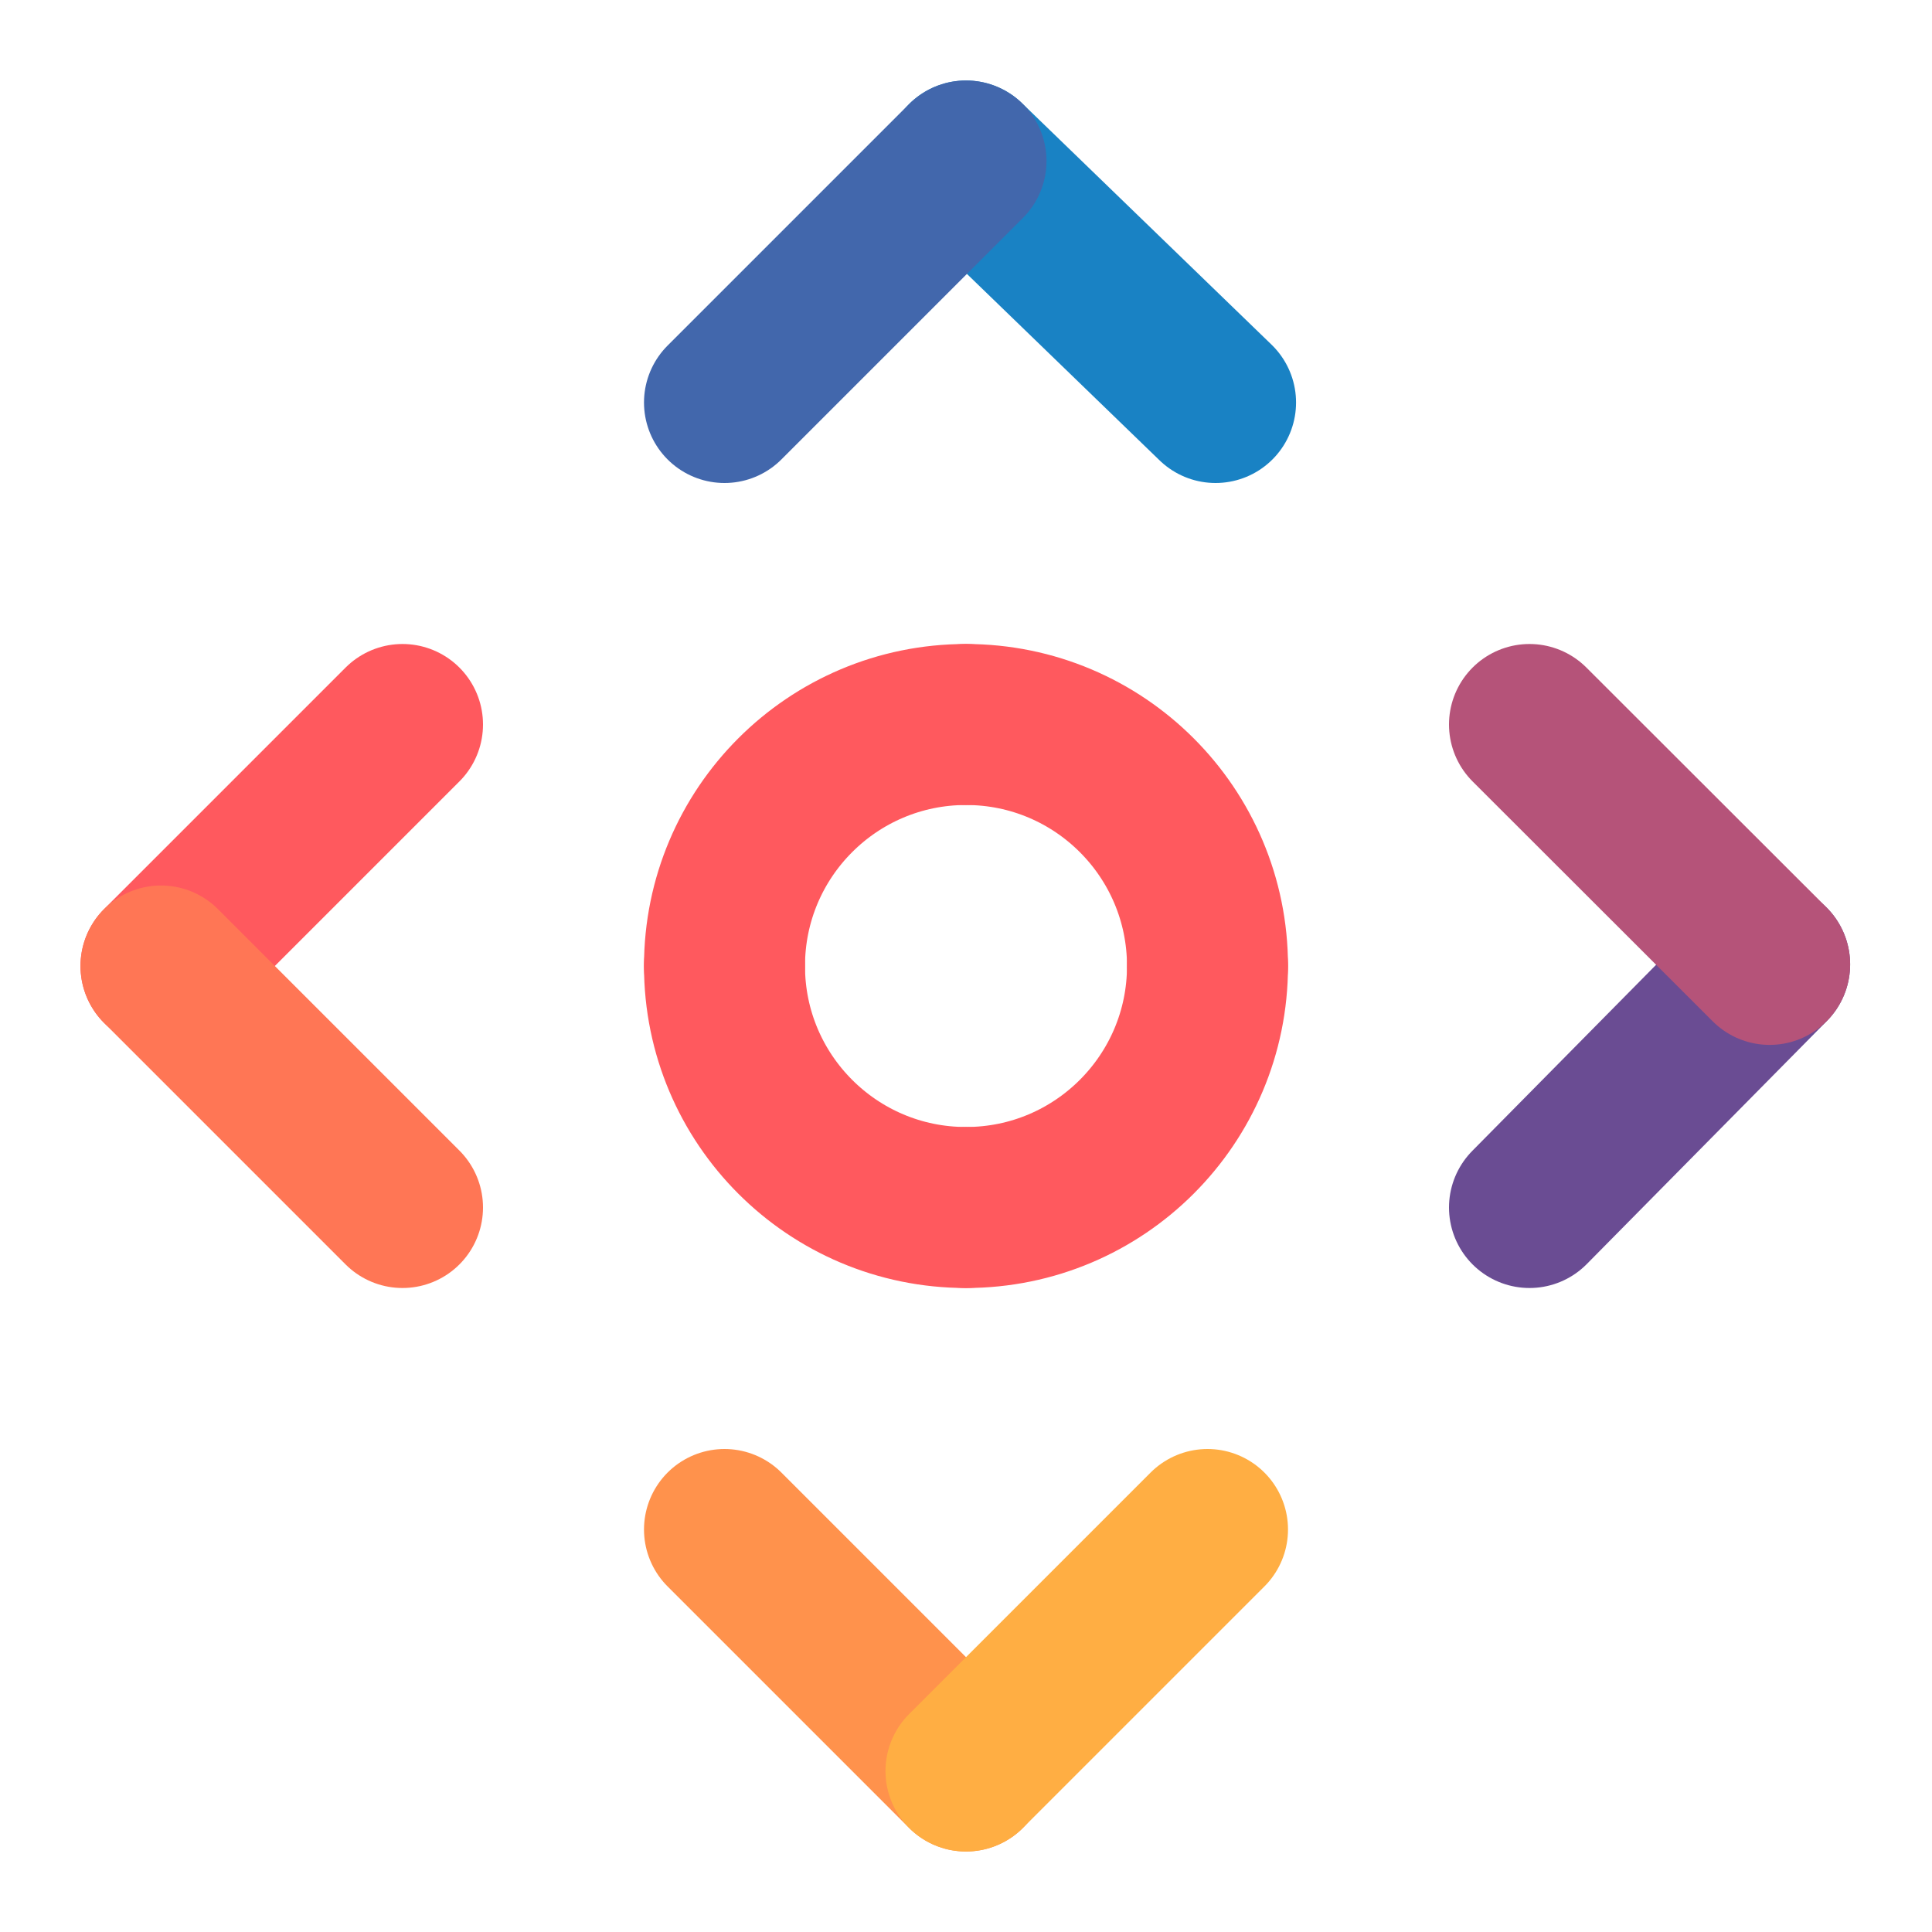
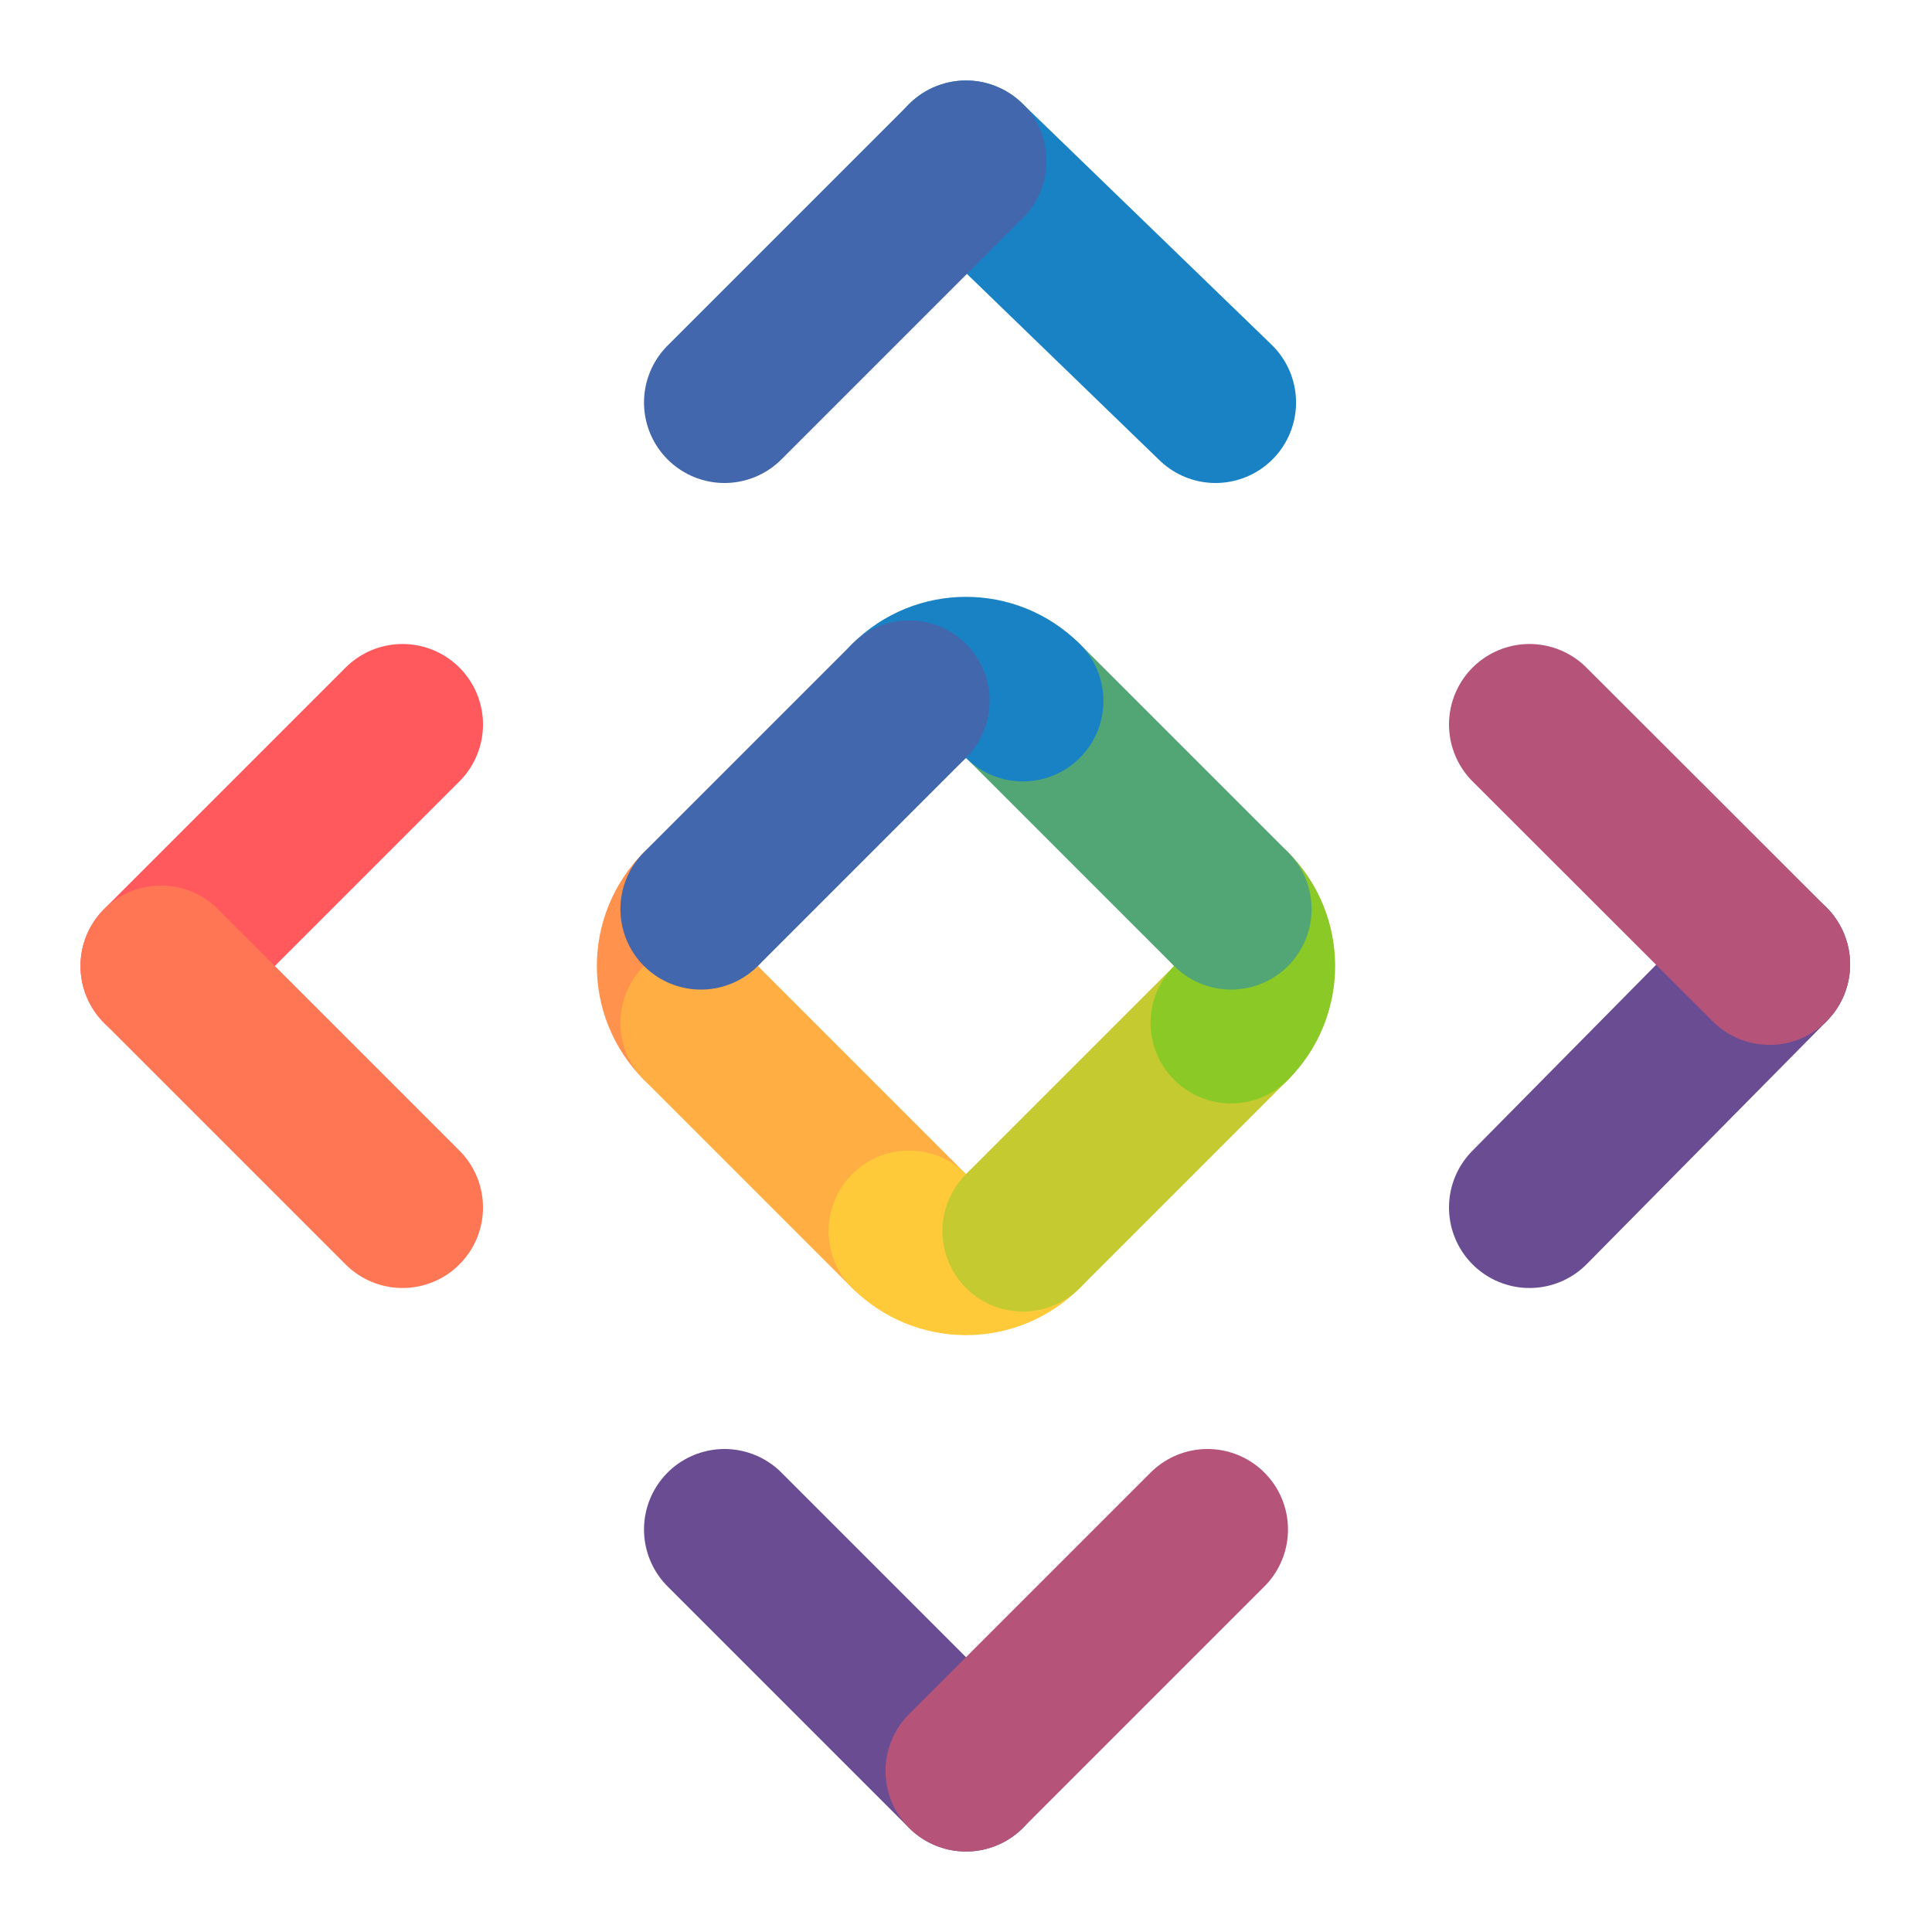
<svg xmlns="http://www.w3.org/2000/svg" width="24" height="24" viewBox="0 0 24 24" fill="none" stroke="currentColor" stroke-width="2" stroke-linecap="round" stroke-linejoin="round">
  <path d="M 15.1 5 L 12 2" stroke="#1982c4" />
  <path d="M 12 2 L 9 5" stroke="#4267AC" />
  <path d="M 19 15 L 21.983 11.98" stroke="#6a4c93" />
  <path d="M 21.983 11.98 L 19 9" stroke="#B55379" />
  <path d="M 5 9 L 2 12" stroke="#FF595E" />
  <path d="M 2 12 L 5 15" stroke="#FF7655" />
-   <path d="M 9 19 L 12 22" stroke="#ff924c" />
-   <path d="M 12 22 L 15 19" stroke="#FFAE43" />
-   <path d="M 12 9 A3 3 0 0 1 15 12" stroke="#FF595E" />
-   <path d="M 15 12 A3 3 0 0 1 12 15" stroke="#FF595E" />
-   <path d="M 12 15 A3 3 0 0 1 9 12" stroke="#FF595E" />
-   <path d="M 9 12 A3 3 0 0 1 12 9" stroke="#FF595E" />
+   <path d="M 8.707 11.293 A1 1 90 0 0 8.707 12.707" stroke="#ff924c" />
+   <path d="M 8.707 12.707 L 11.293 15.293" stroke="#FFAE43" />
+   <path d="M 11.293 15.293 A1 1 0 0 0 12.707 15.293" stroke="#ffca3a" />
+   <path d="M 12.707 15.293 L 15.293 12.707" stroke="#C5CA30" />
+   <path d="M 15.293 12.707 A1 1 90 0 0 15.293 11.293" stroke="#8ac926" />
+   <path d="M 15.293 11.293 L 12.707 8.707" stroke="#52A675" />
+   <path d="M 12.707 8.707 A1 1 0 0 0 11.293 8.707" stroke="#1982c4" />
+   <path d="M 11.293 8.707 L 8.707 11.293" stroke="#4267AC" />
+   <path d="M 9 19 L 12 22" stroke="#6a4c93" />
+   <path d="M 12 22 L 15 19" stroke="#B55379" />
</svg>
